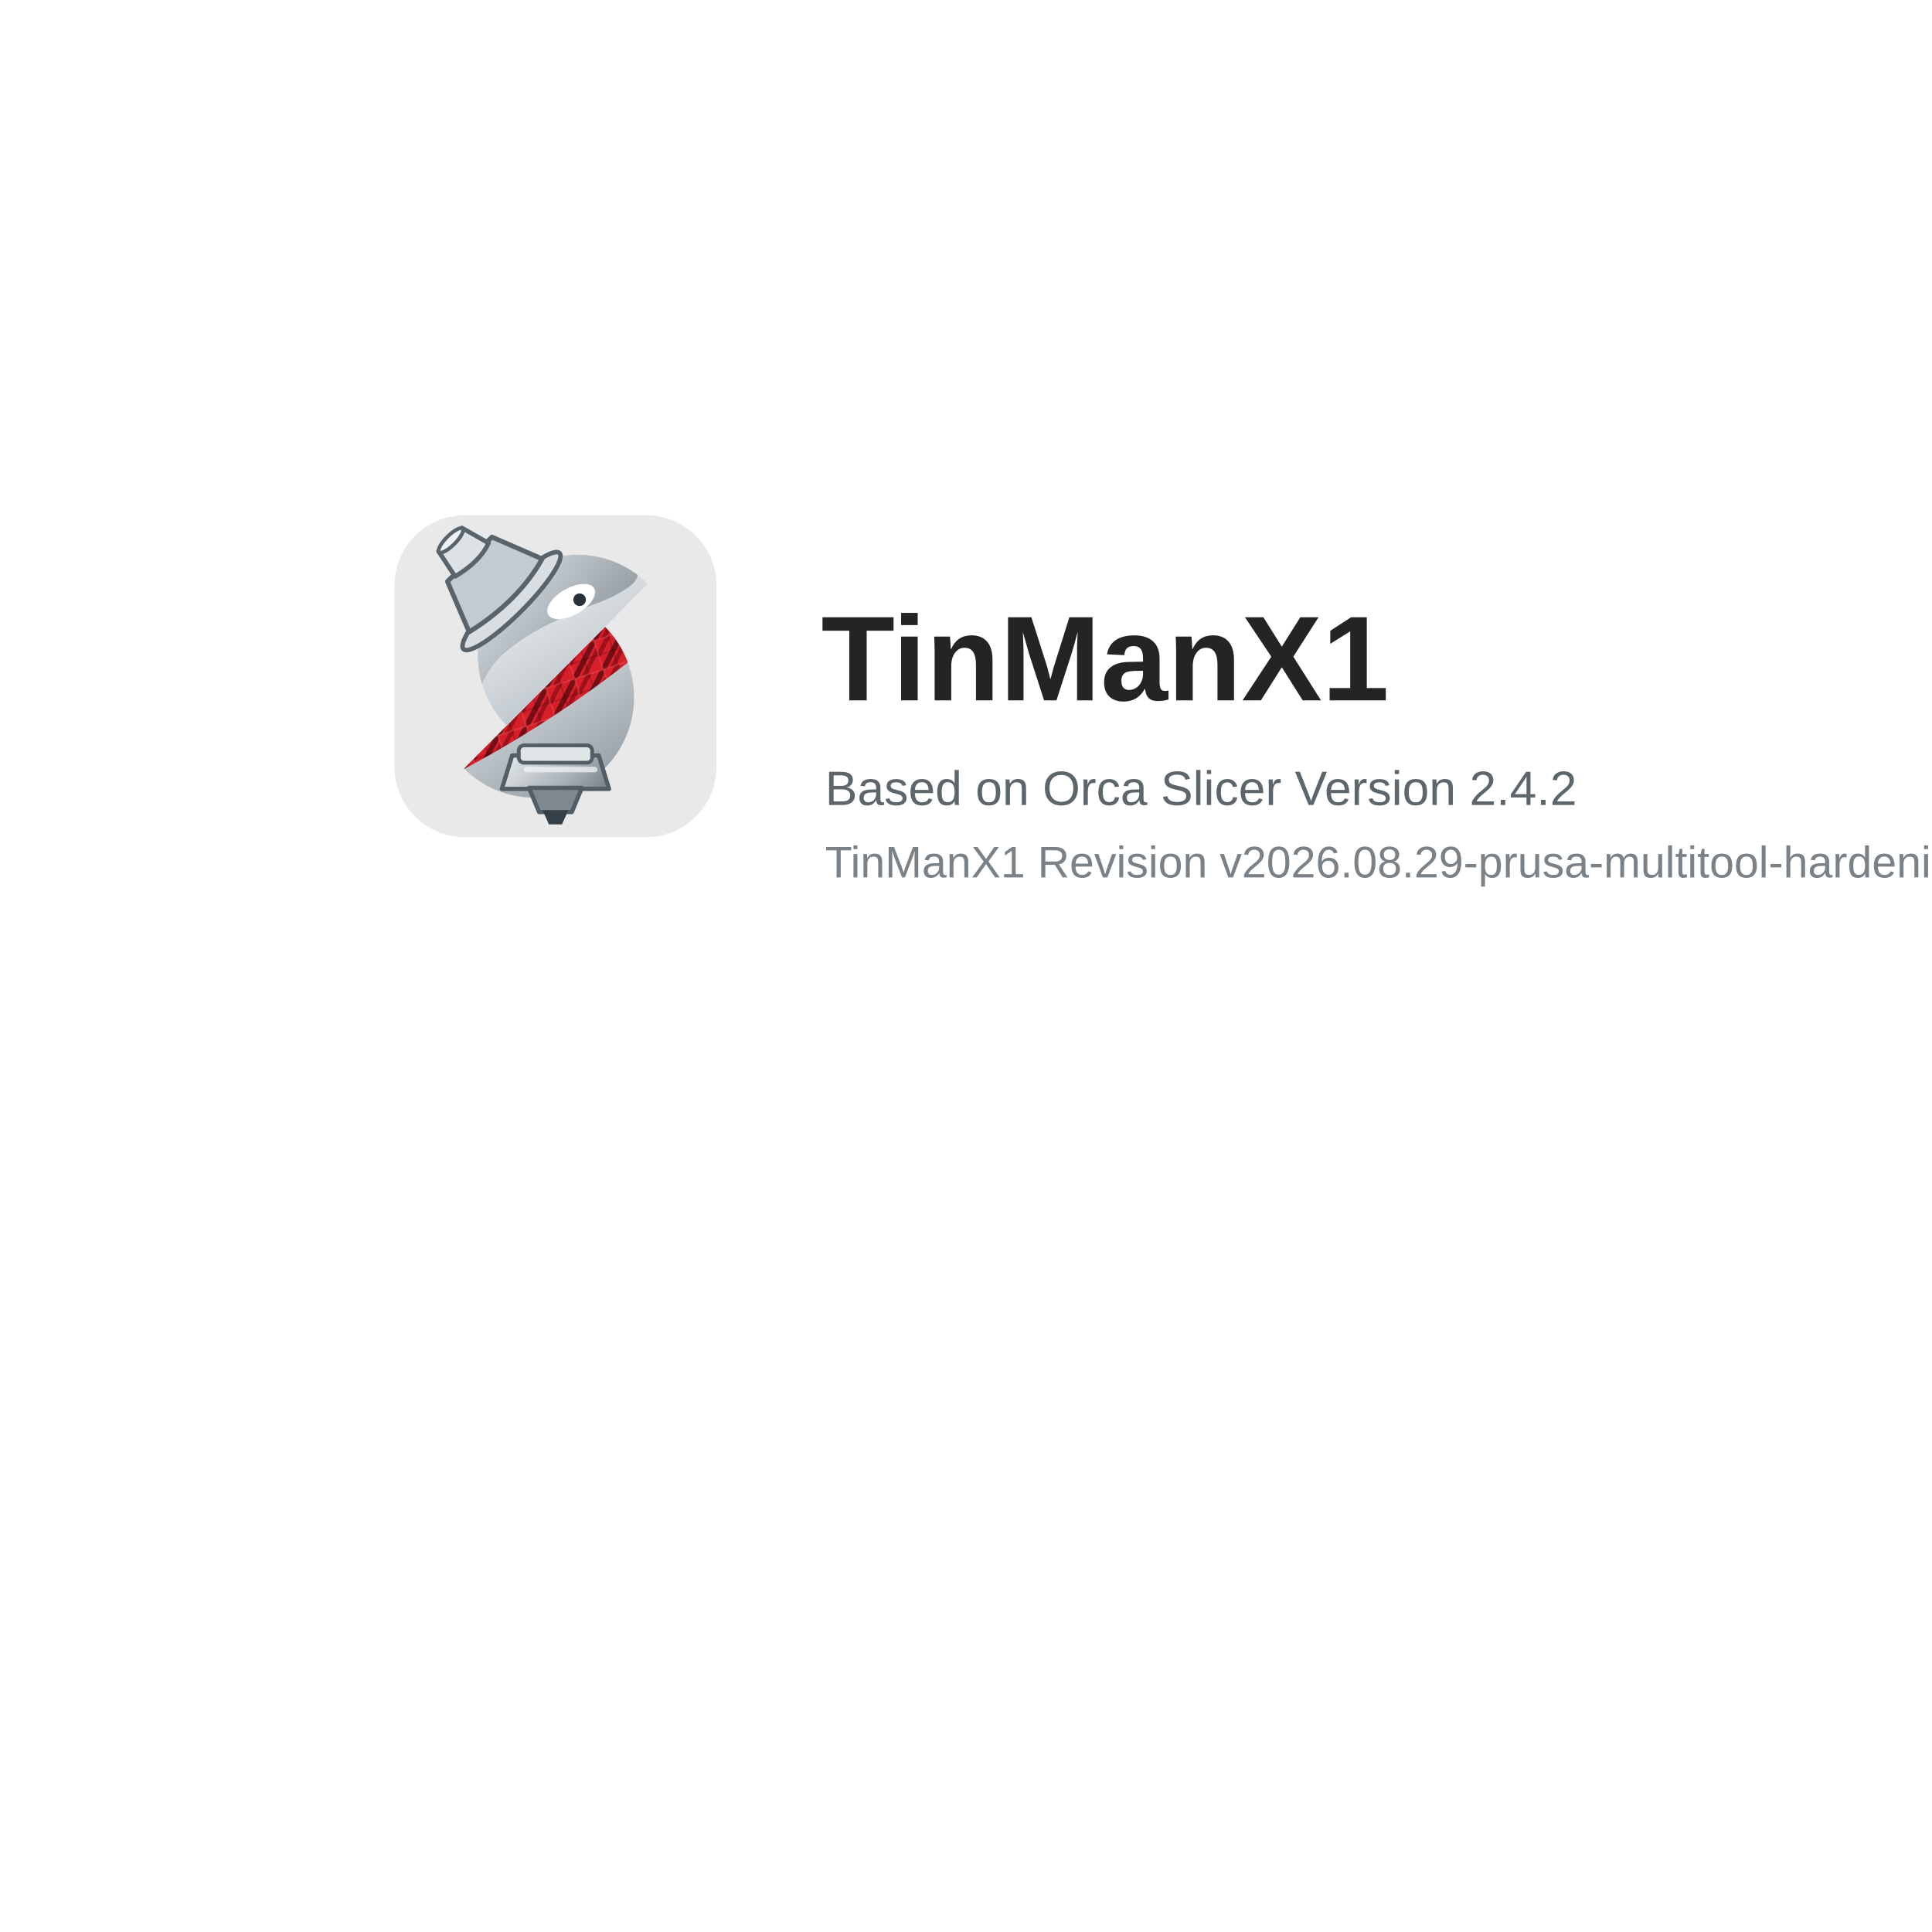
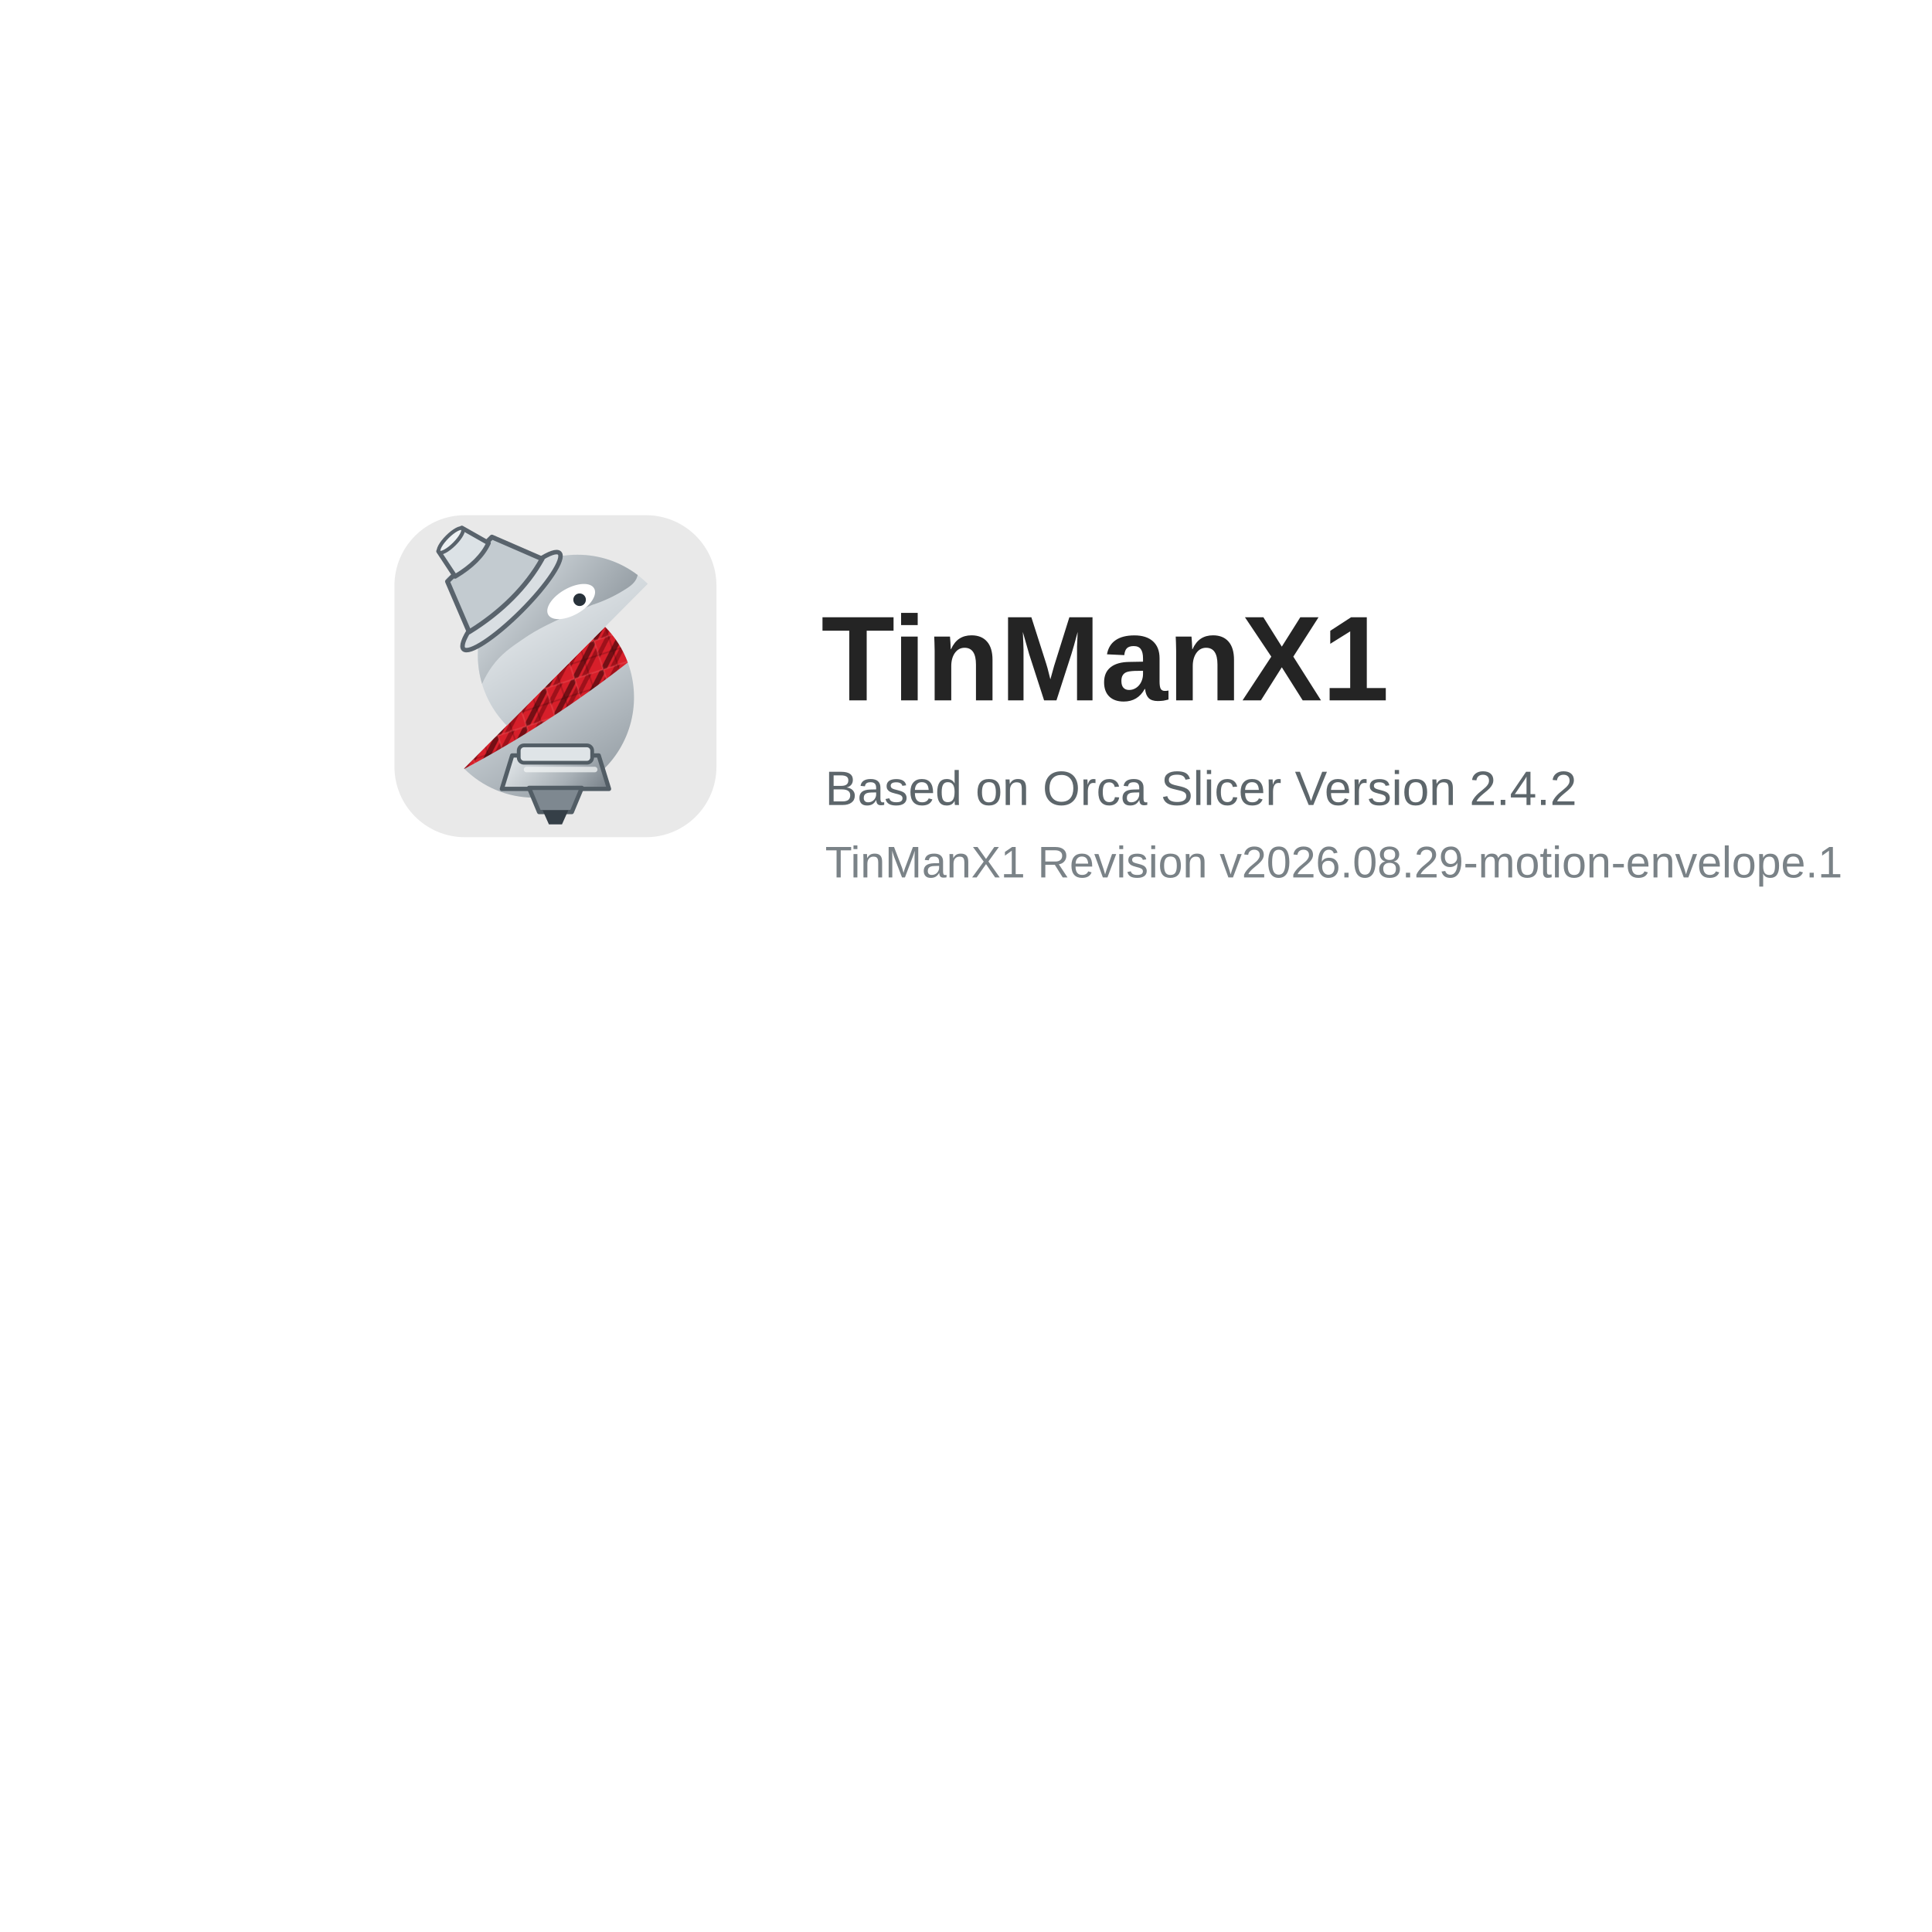
<svg xmlns="http://www.w3.org/2000/svg" width="480" height="480" viewBox="0 0 480 480">
  <defs>
    <linearGradient id="tmxSilver" x1="18" y1="8" x2="47" y2="55" gradientUnits="userSpaceOnUse">
      <stop offset="0" stop-color="#f7f9fa" />
      <stop offset=".52" stop-color="#c7ced3" />
      <stop offset="1" stop-color="#8d969d" />
    </linearGradient>
    <linearGradient id="tmxDarkSilver" x1="19" y1="10" x2="49" y2="35" gradientUnits="userSpaceOnUse">
      <stop offset="0" stop-color="#dce2e6" />
      <stop offset="1" stop-color="#6f7981" />
    </linearGradient>
    <linearGradient id="tmxNozzle" x1="24" y1="43" x2="43" y2="60" gradientUnits="userSpaceOnUse">
      <stop offset="0" stop-color="#eef2f4" />
      <stop offset=".55" stop-color="#a8b0b6" />
      <stop offset="1" stop-color="#59636c" />
    </linearGradient>
    <pattern id="tmxCarbonRed" width="6" height="6" patternUnits="userSpaceOnUse" patternTransform="rotate(-18)">
      <rect width="6" height="6" fill="#D71F2A" />
      <path d="M-2 1 1-2M0 6 6 0M5 8 8 5" fill="none" stroke="#250204" stroke-width="1.05" opacity=".55" />
      <path d="M-2 5 5-2M1 7 7 1" fill="none" stroke="#7c0810" stroke-width=".85" opacity=".62" />
      <path d="M0 0h6v6h-6z" fill="none" stroke="#f06a70" stroke-width=".35" opacity=".28" />
      <path d="M0 3h6M3 0v6" fill="none" stroke="#180102" stroke-width=".28" opacity=".22" />
    </pattern>
  </defs>
  <rect width="480" height="480" fill="#ffffff" />
  <g transform="translate(98 128)">
    <g transform="scale(1.25)">
      <rect width="64" height="64" rx="14" fill="#e9e9e9" />
      <path d="M13.84,50.354a19.7,19.7,0,0,0,13.883,5.79A19.944,19.944,0,0,0,41.858,22.182Z" fill="url(#tmxSilver)" />
      <path d="M41.858,22.181,13.84,50.354l.061.059A220.548,220.548,0,0,0,46.378,29.277a19.964,19.964,0,0,0-4.52-7.1" fill="url(#tmxCarbonRed)" />
      <path d="M36.381,7.856A19.943,19.943,0,0,0,22.327,41.818L50.345,13.646a19.693,19.693,0,0,0-13.964-5.79" fill="url(#tmxSilver)" />
      <path d="M36.381,7.856A19.636,19.636,0,0,0,26.04,10.782a22.742,22.742,0,0,0-5.91-.745,23.084,23.084,0,0,0-9.477,2.124.632.632,0,0,0,.129,1.191,13.52,13.52,0,0,1,8.069,5.137A20.06,20.06,0,0,0,17.41,33.534a19.873,19.873,0,0,1,2-3.488c1.819-2.5,3.743-3.8,6.585-5.723,2.093-1.416,5-3.077,13.359-6.512a28.421,28.421,0,0,0,6.12-2.821c1.4-.831,2.461-1.615,2.8-2.842.024-.086.045-.172.065-.256A19.655,19.655,0,0,0,36.381,7.856" fill="url(#tmxDarkSilver)" />
      <path d="M39.69,14.551c.727,1.285-.728,3.495-3.249,4.937s-5.154,1.569-5.88.284.727-3.495,3.248-4.937,5.154-1.569,5.881-.284" fill="#fff" />
      <circle cx="36.8" cy="16.8" r="1.25" fill="#28323a" />
      <g transform="translate(-17 1) rotate(-45 34.2 12.5) scale(1.05)">
        <ellipse cx="34.25" cy="18.4" rx="12.85" ry="2.65" fill="#d9dee2" stroke="#59636c" stroke-width=".85" />
        <path d="M28.3,7.2h11.9l3.8,9.65c-5.75,1.65-12.65,1.65-19.55,0Z" fill="#c3cbd0" stroke="#59636c" stroke-width=".9" stroke-linejoin="round" />
        <path d="M31.15,1.95h6.25l1.55,5.6c-2.45.9-5.4.9-8.95,0Z" fill="#dce2e6" stroke="#59636c" stroke-width=".85" stroke-linejoin="round" />
        <ellipse cx="34.25" cy="2.15" rx="3.15" ry=".95" fill="#eef2f4" stroke="#59636c" stroke-width=".7" />
      </g>
      <path d="M23.4,47.75h17.2l2.05,6.65H21.35Z" fill="url(#tmxNozzle)" stroke="#525d65" stroke-width=".85" stroke-linejoin="round" />
      <path d="M26.75,54.2h10.5l-2,4.8h-6.5Z" fill="#7e8890" stroke="#525d65" stroke-width=".85" stroke-linejoin="round" />
      <path d="M29.45,58.65h5.1l-1.25,2.8h-2.6Z" fill="#353f47" />
      <rect x="24.7" y="45.75" width="14.6" height="3.45" rx="1.05" fill="#dfe4e7" stroke="#525d65" stroke-width=".75" />
      <path d="M26.25,50.55h13.55" fill="none" stroke="#f4f6f7" stroke-width="1.1" stroke-linecap="round" opacity=".72" />
    </g>
    <text x="106" y="46" font-family="Arial, Helvetica, sans-serif" font-size="30" font-weight="700" fill="#242424">TinManX1</text>
    <text x="107" y="72" font-family="Arial, Helvetica, sans-serif" font-size="12" fill="#5d666b">Based on Orca Slicer Version 2.4.2</text>
-     <text x="107" y="90" font-family="Arial, Helvetica, sans-serif" font-size="11" fill="#7a8287">TinManX1 Revision v2026.08.29-prusa-multitool-hardening.2</text>
+     <text x="107" y="90" font-family="Arial, Helvetica, sans-serif" font-size="11" fill="#7a8287">TinManX1 Revision v2026.08.29-motion-envelope.1</text>
  </g>
</svg>
